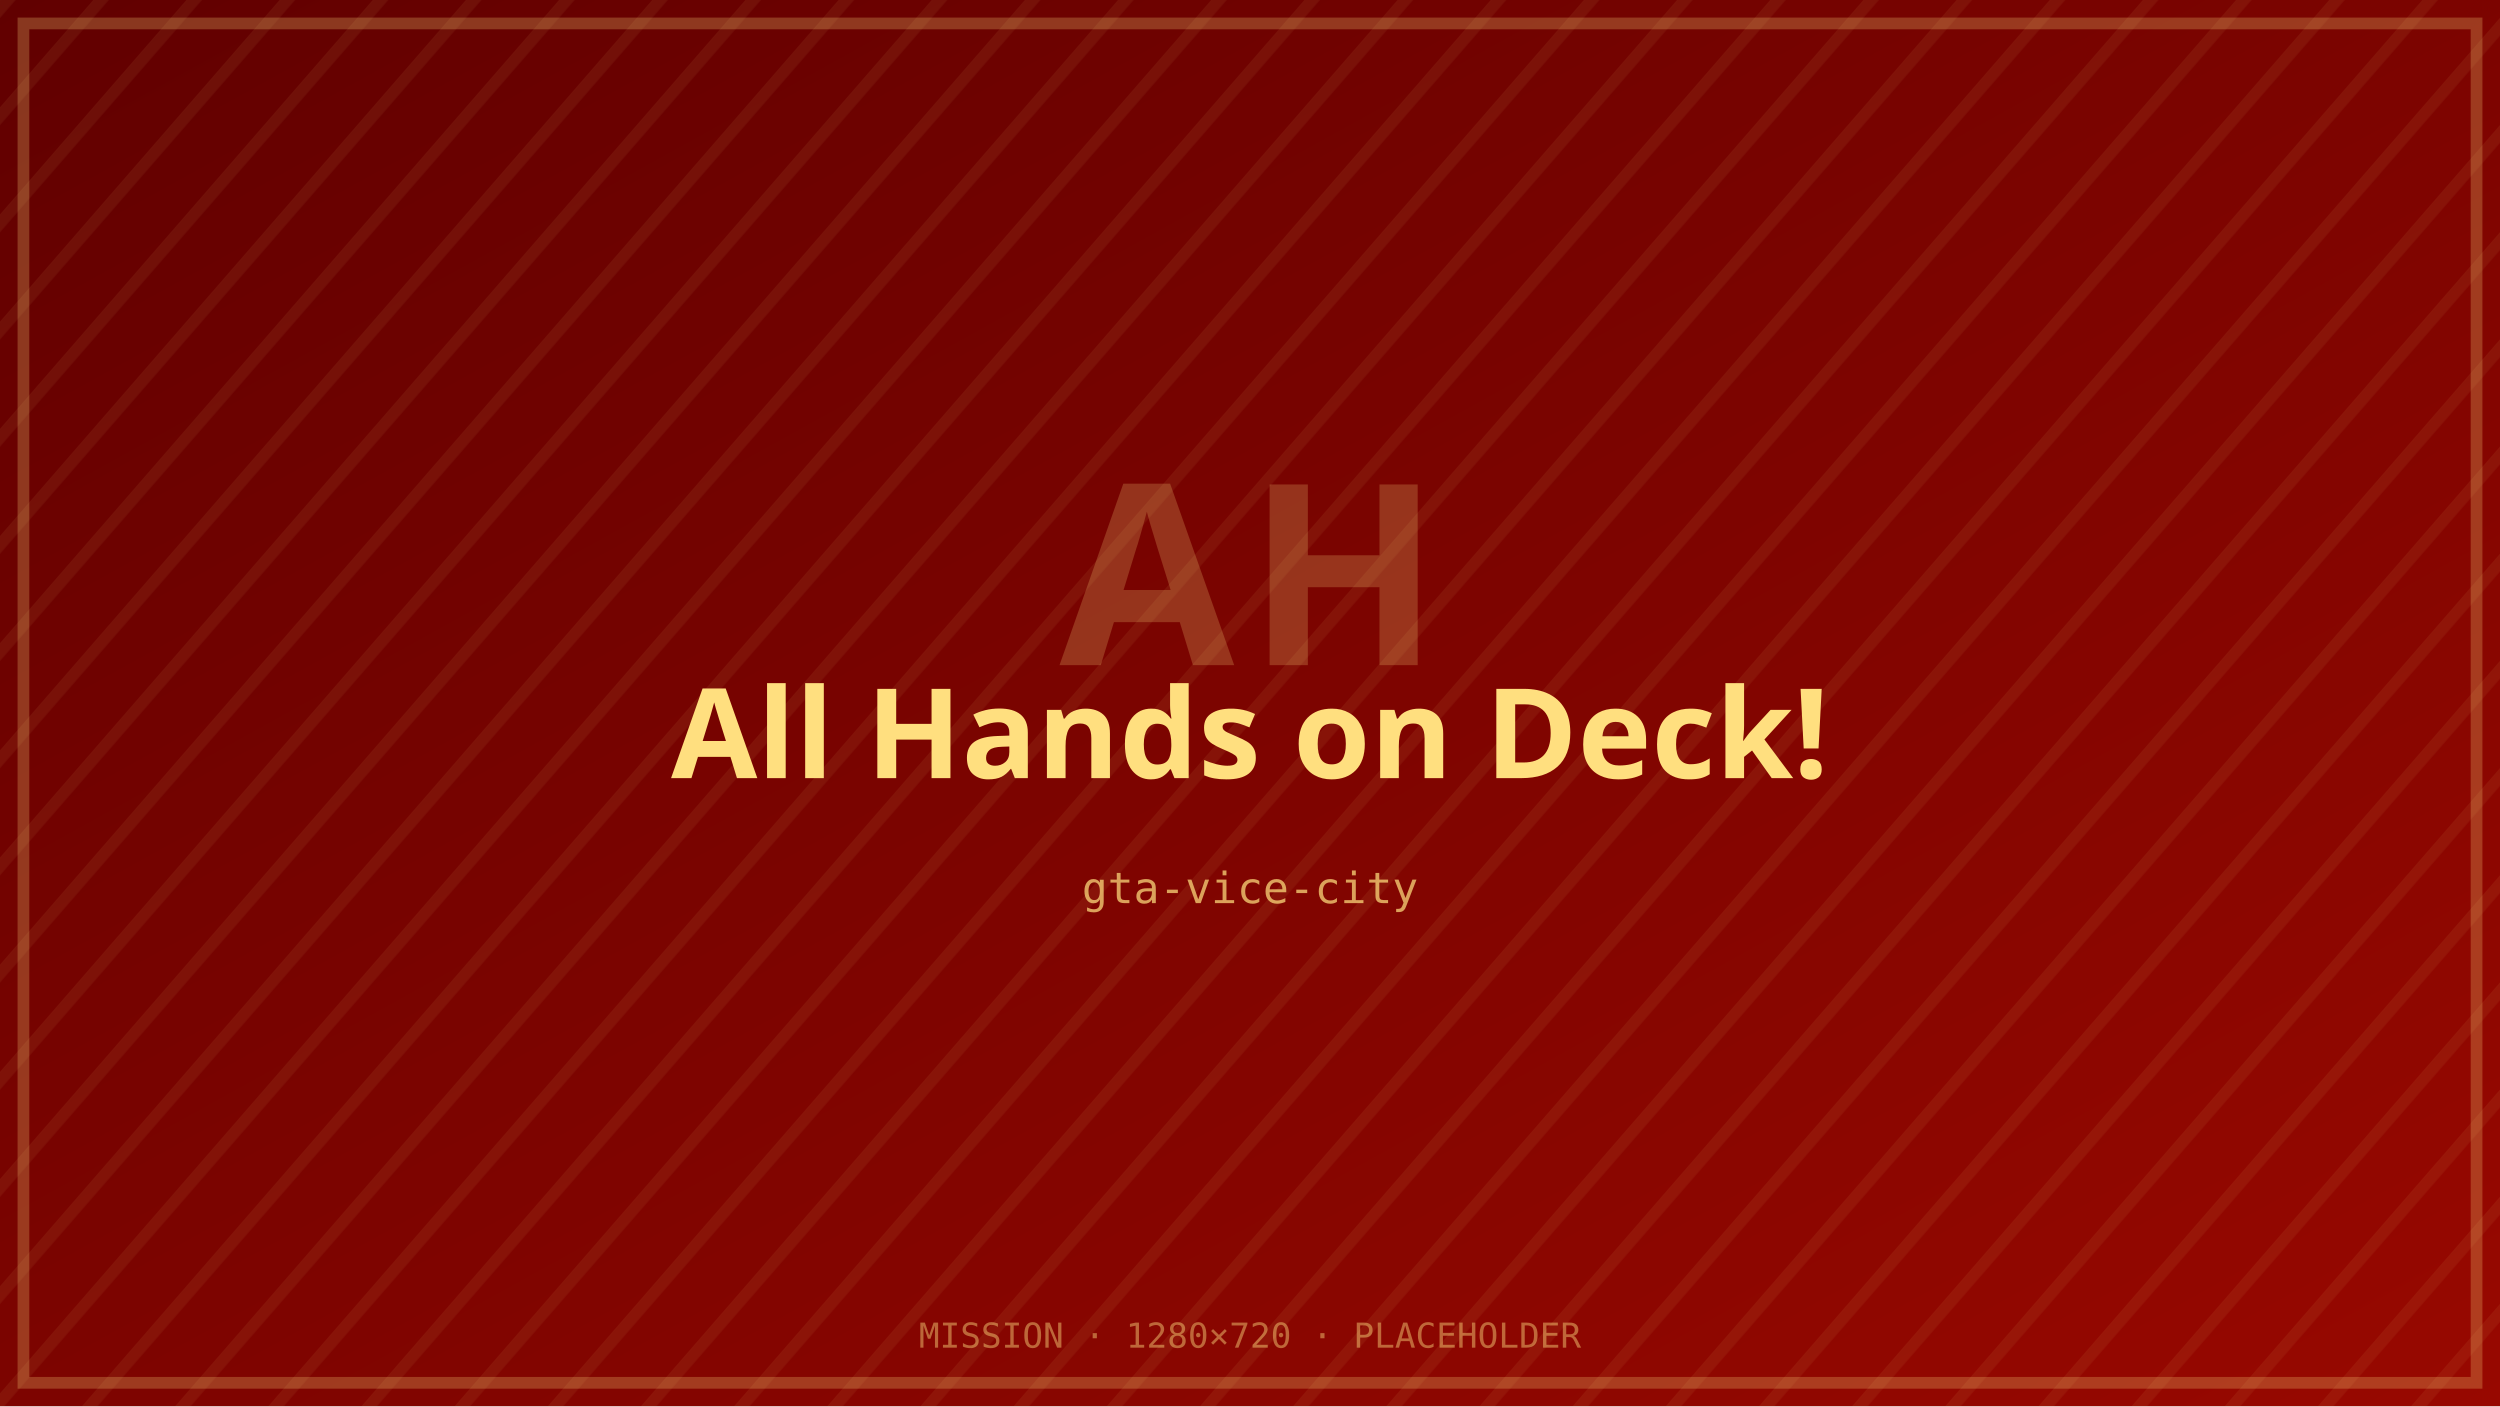
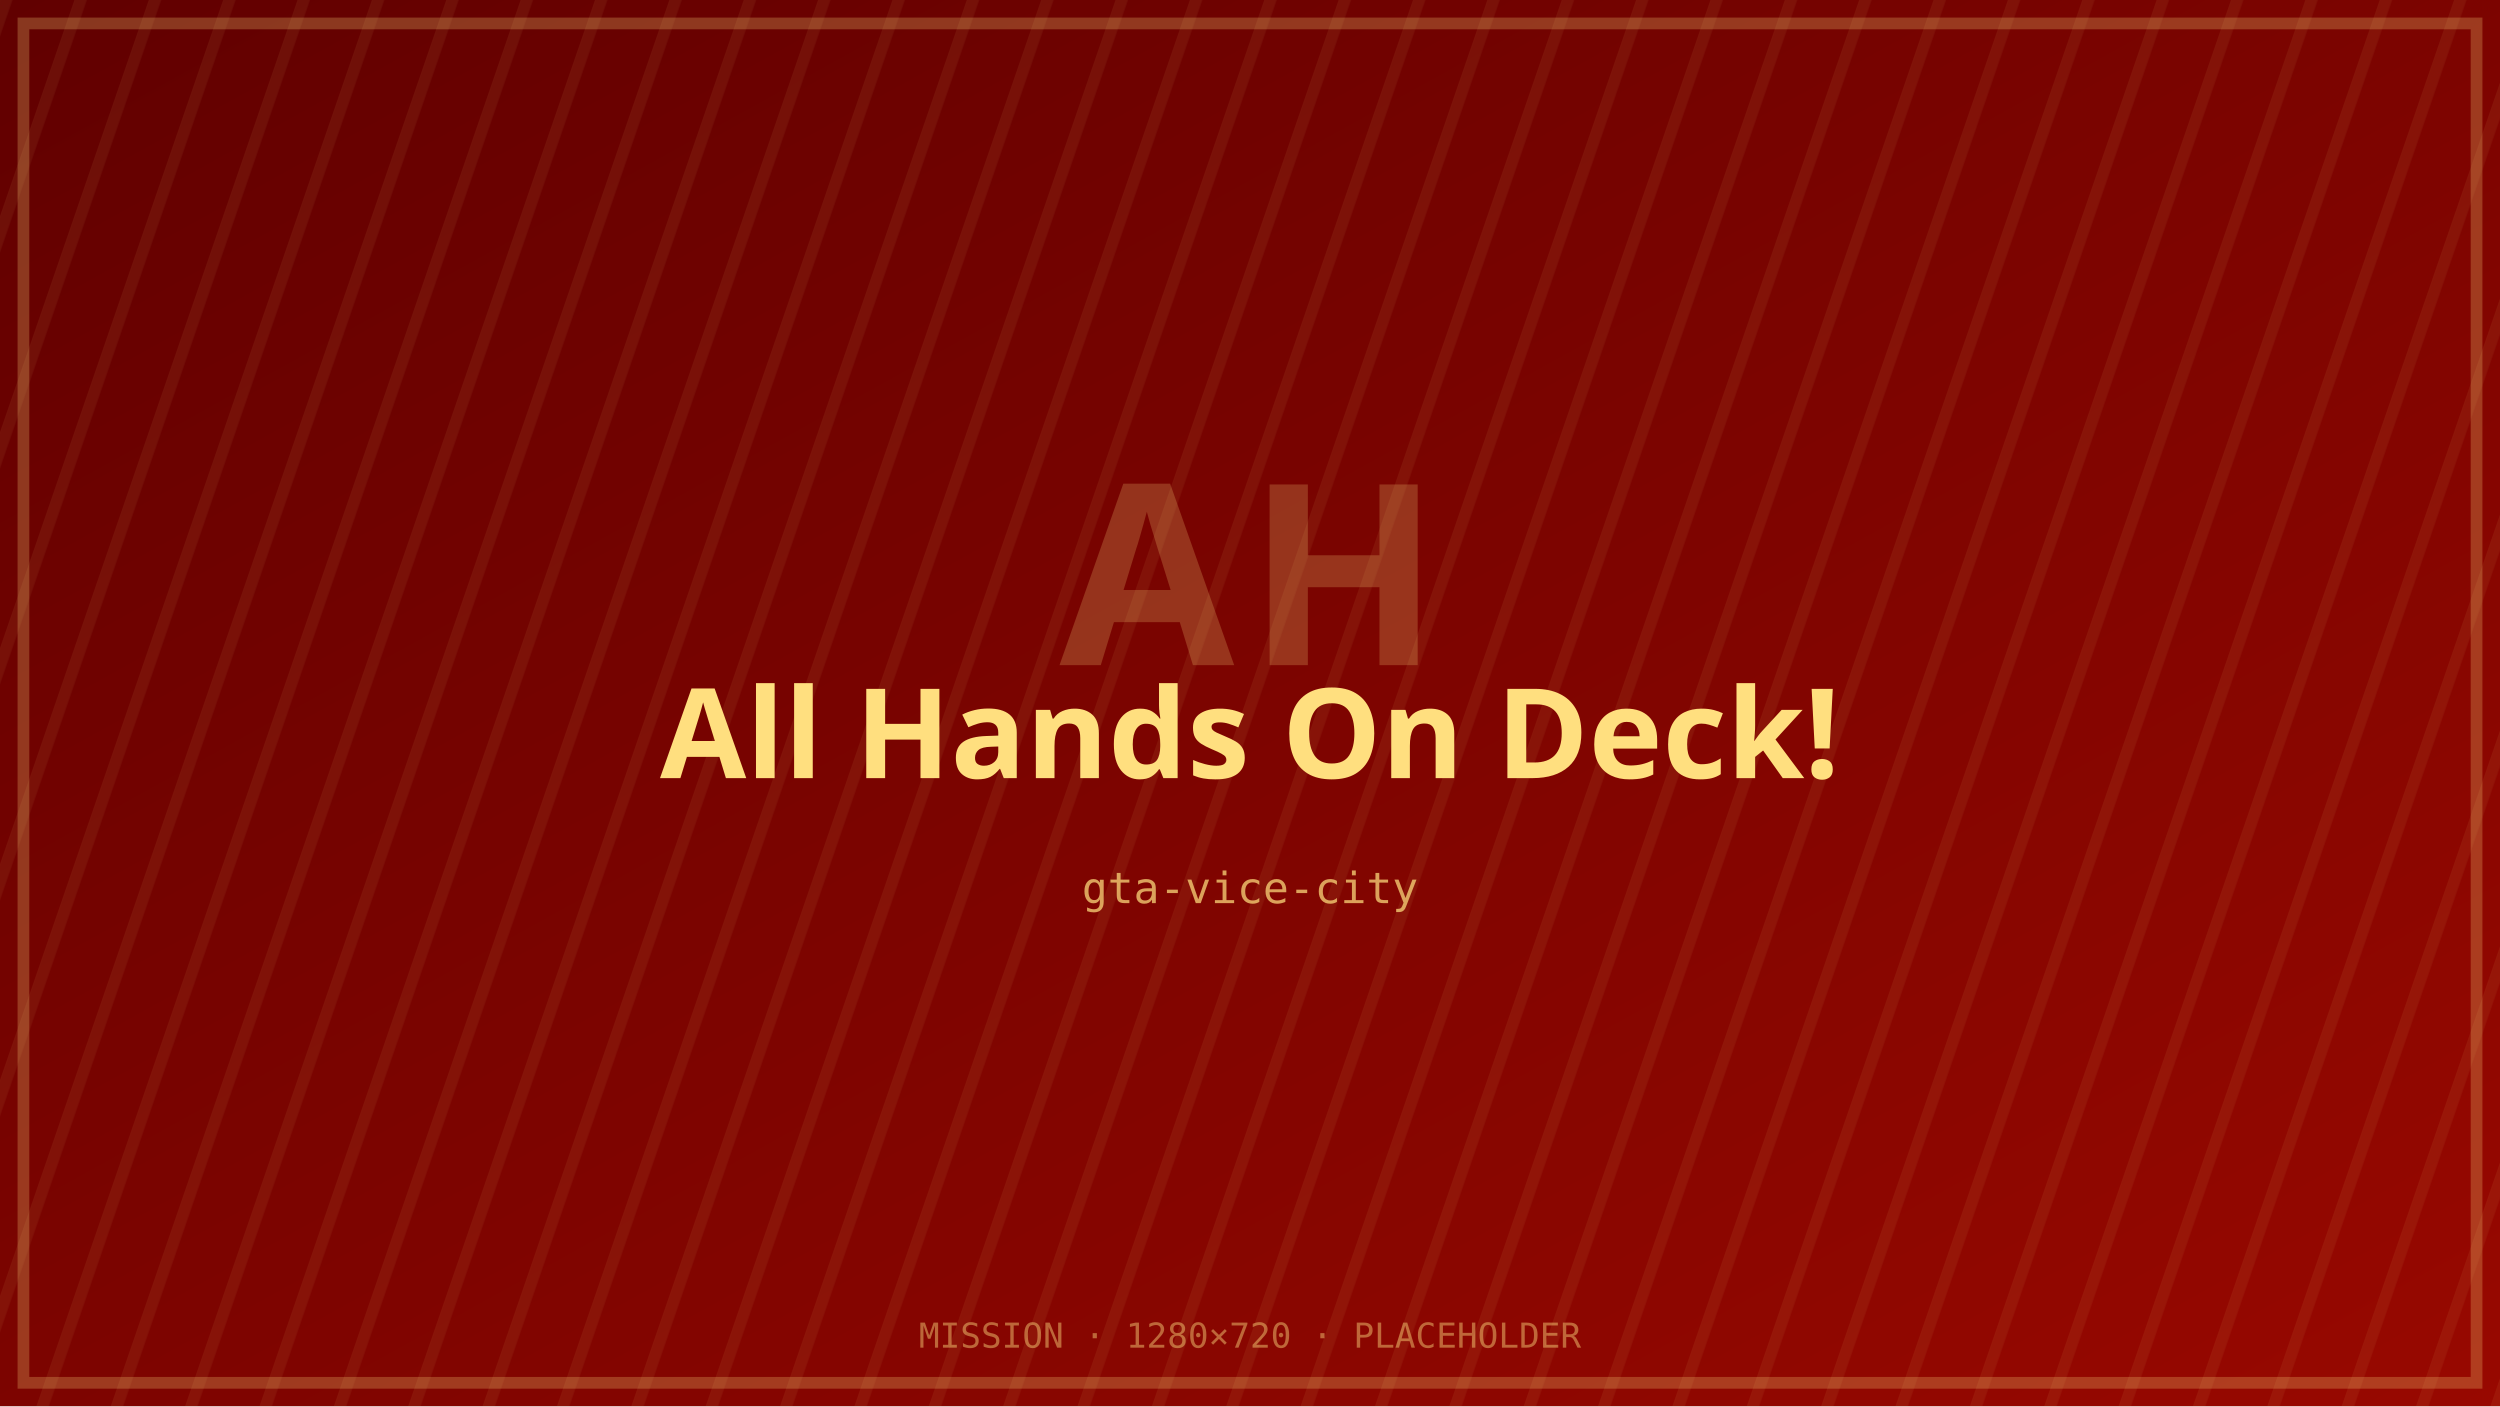
- <svg xmlns="http://www.w3.org/2000/svg" width="1280" height="720" viewBox="0 0 1280 720" role="img" aria-label="All Hands on Deck! — placeholder image">
+ <svg xmlns="http://www.w3.org/2000/svg" width="1280" height="720" viewBox="0 0 1280 720" role="img" aria-label="All Hands On Deck! — placeholder image">
  <defs>
    <linearGradient id="g" x1="0" y1="0" x2="1" y2="1">
      <stop offset="0" stop-color="#610000" />
      <stop offset="1" stop-color="#980800" />
    </linearGradient>
-     <pattern id="p" width="36" height="36" patternUnits="userSpaceOnUse" patternTransform="rotate(41)">
+     <pattern id="p" width="36" height="36" patternUnits="userSpaceOnUse" patternTransform="rotate(19)">
      <rect width="6" height="36" fill="#ffdf7f" opacity="0.07" />
    </pattern>
  </defs>
  <rect width="1280" height="720" fill="url(#g)" />
  <rect width="1280" height="720" fill="url(#p)" />
  <rect x="12" y="12" width="1256" height="696" fill="none" stroke="#ffdf7f" stroke-opacity="0.25" stroke-width="6" />
  <text x="640" y="340.56" text-anchor="middle" font-family="ui-sans-serif,system-ui,sans-serif" font-weight="800" font-size="129.6" fill="#ffdf7f" fill-opacity="0.22" letter-spacing="6.48">AH</text>
-   <text x="640" y="398.4" text-anchor="middle" font-family="ui-sans-serif,system-ui,sans-serif" font-weight="700" font-size="64" fill="#ffdf7f">All Hands on Deck!</text>
+   <text x="640" y="398.4" text-anchor="middle" font-family="ui-sans-serif,system-ui,sans-serif" font-weight="700" font-size="64" fill="#ffdf7f">All Hands On Deck!</text>
  <text x="640" y="462.4" text-anchor="middle" font-family="ui-monospace,SFMono-Regular,monospace" font-size="22" fill="#ffdf7f" fill-opacity="0.72">gta-vice-city</text>
  <text x="640" y="690" text-anchor="middle" font-family="ui-monospace,SFMono-Regular,monospace" font-size="17.6" fill="#ffdf7f" fill-opacity="0.45">MISSION · 1280×720 · PLACEHOLDER</text>
</svg>
